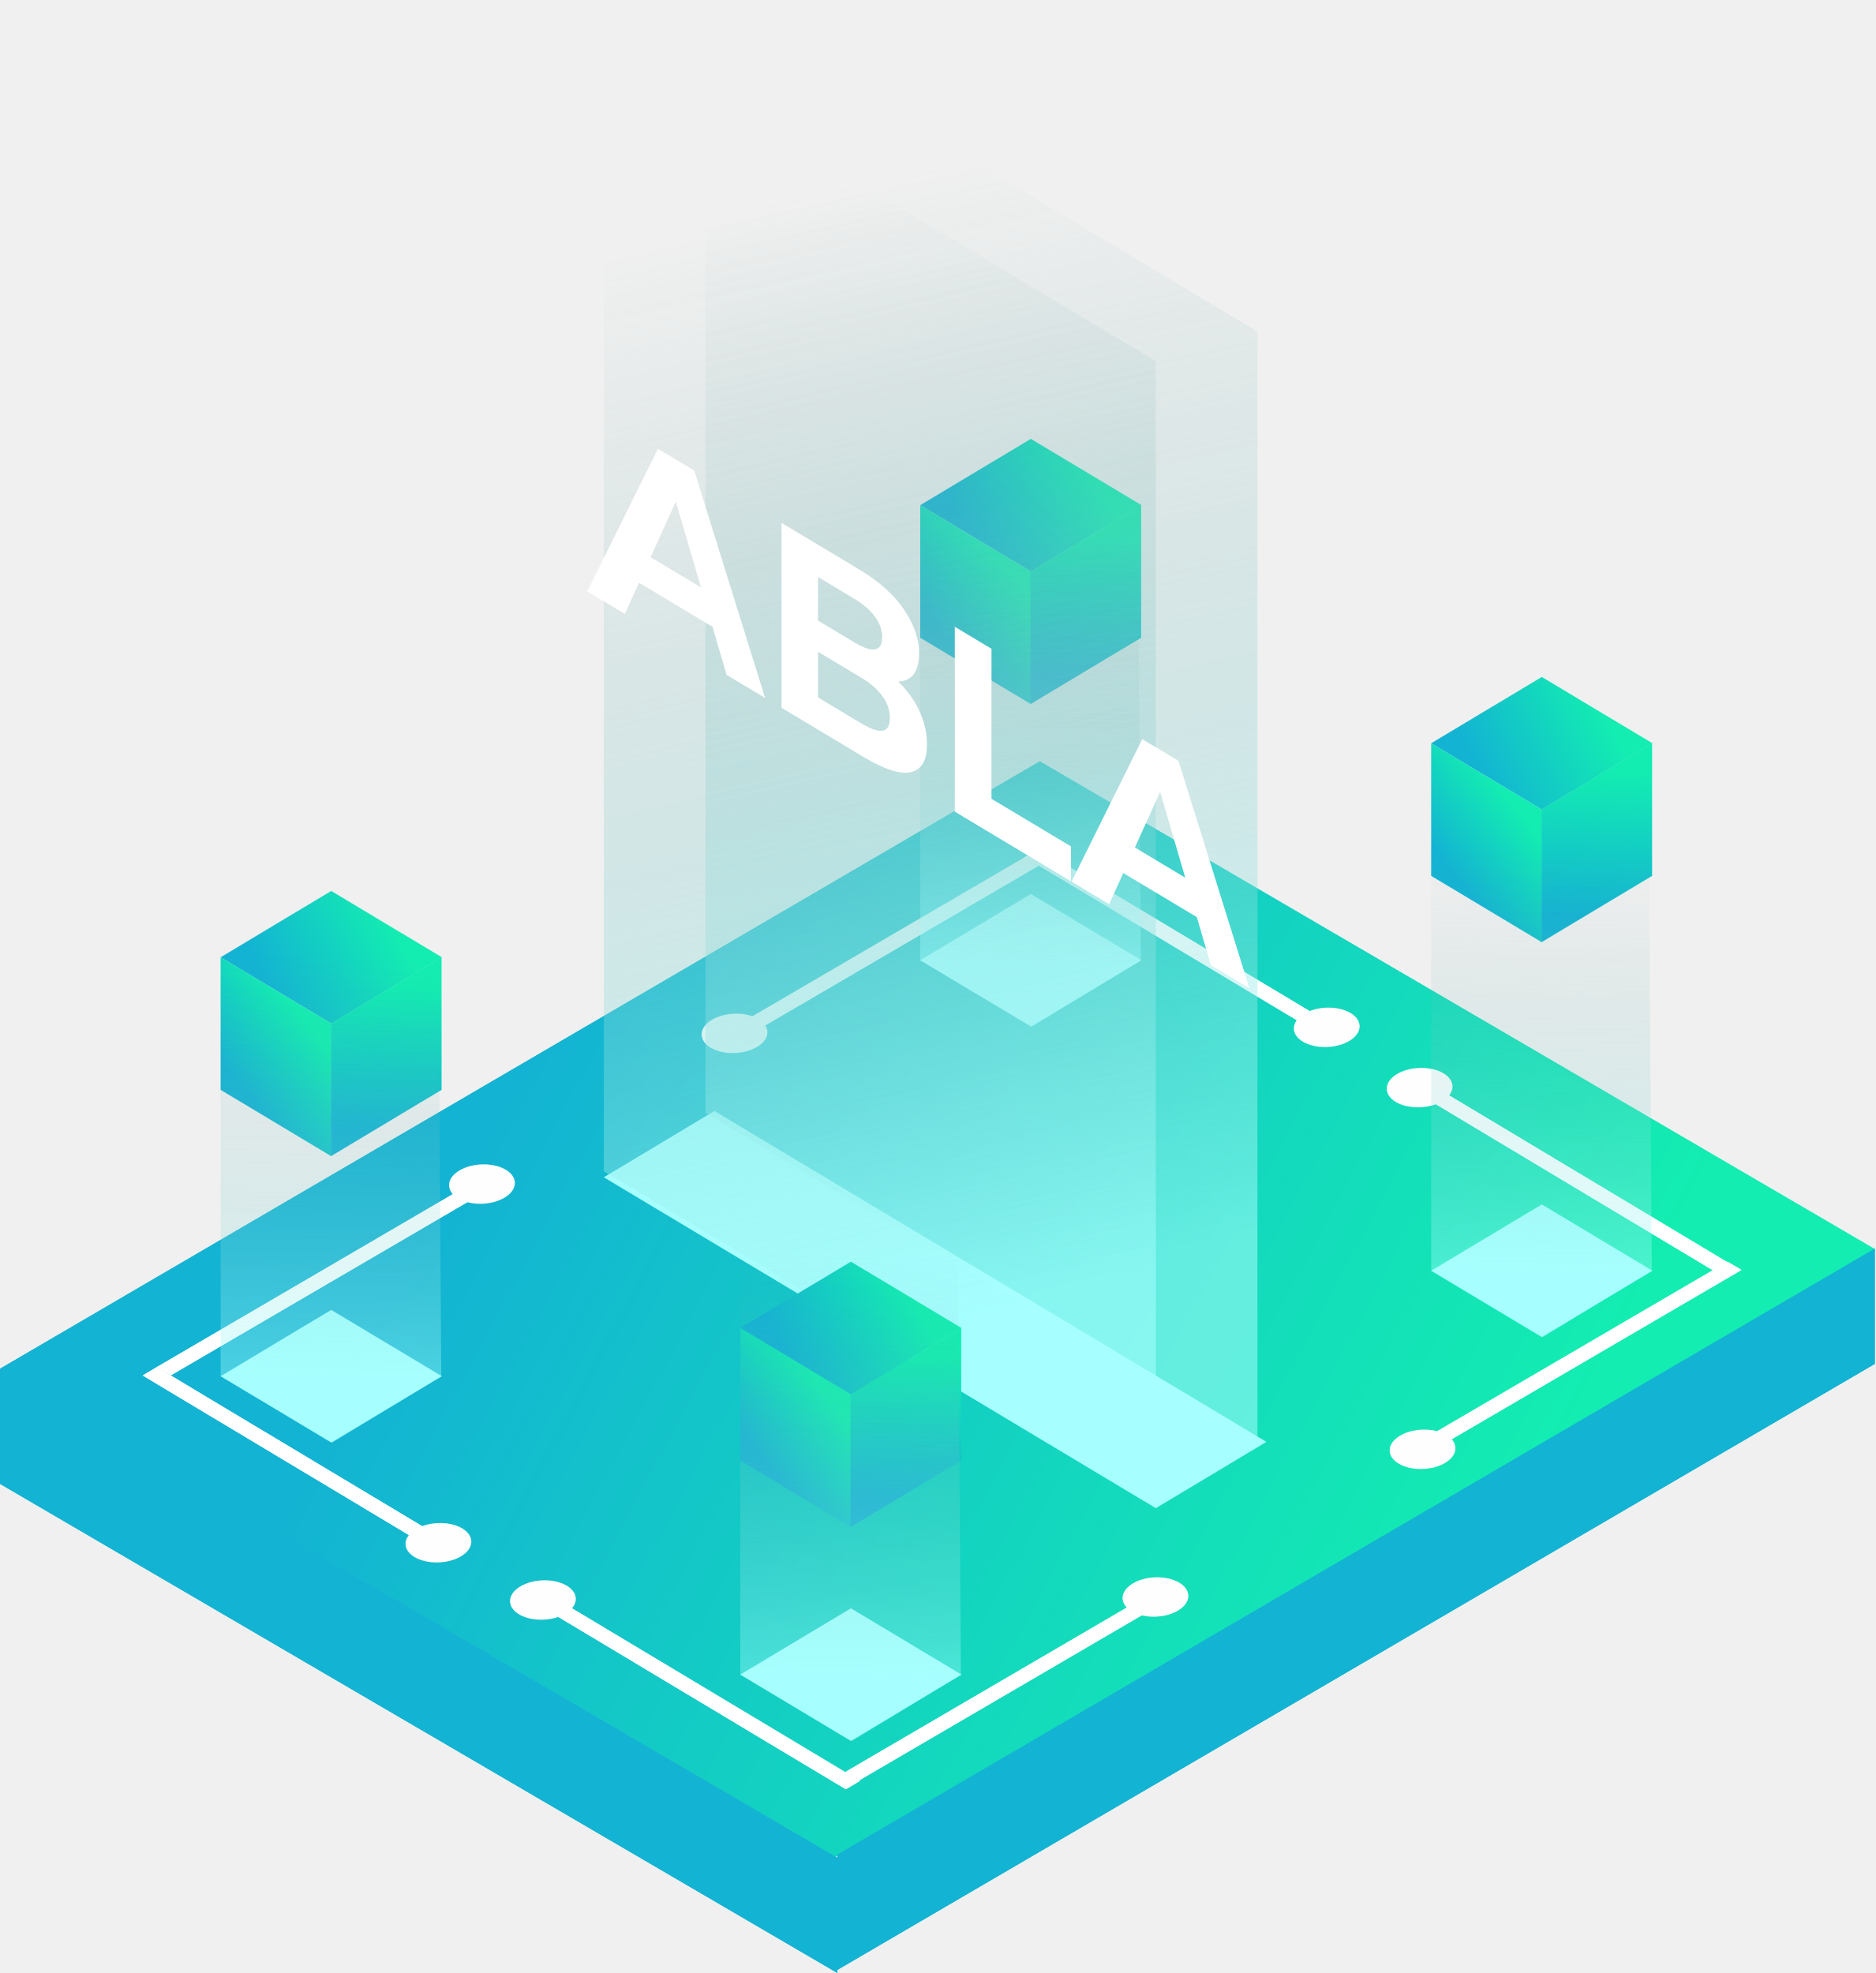
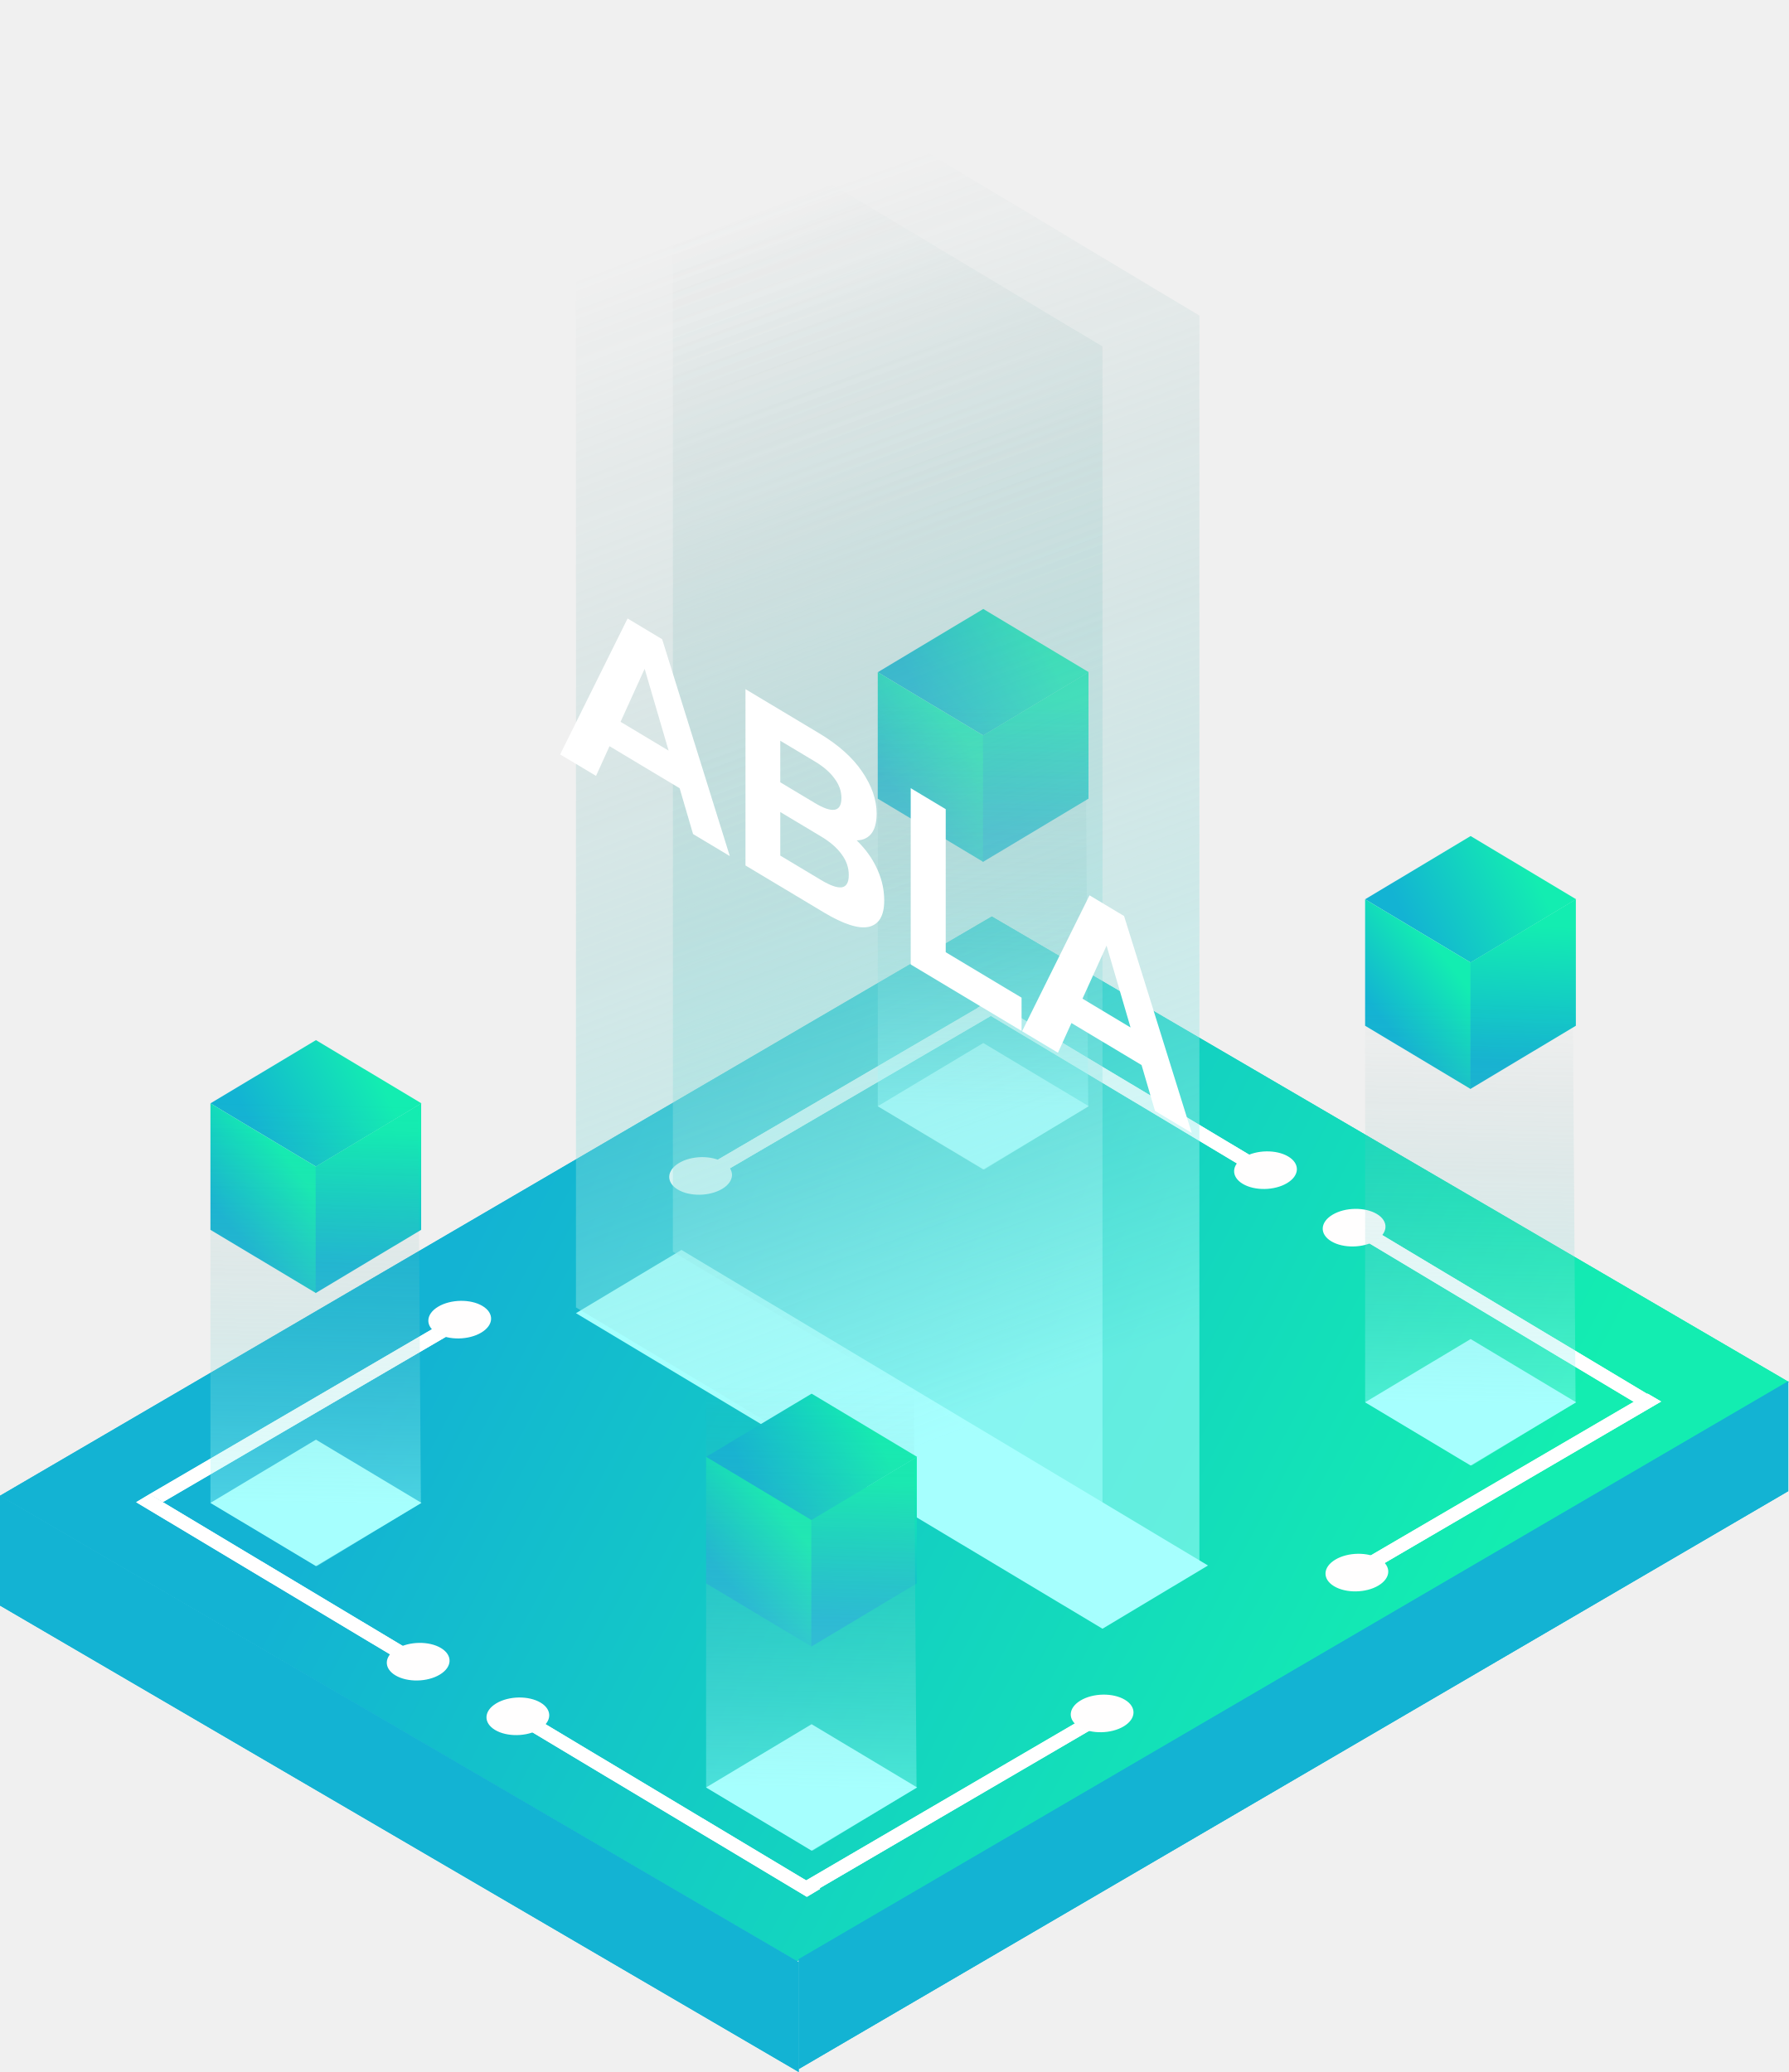
- <svg xmlns="http://www.w3.org/2000/svg" width="710" height="747" viewBox="0 0 710 747" fill="none">
-   <path d="M0 518.218L393.662 288.255L710 473.048L316.338 703.011L0 518.218Z" fill="url(#paint0_linear_154_47)" />
-   <path d="M0 518.218L393.662 288.255L710 473.048L316.338 703.011L0 518.218Z" fill="url(#paint1_linear_154_47)" />
-   <path d="M59.352 517.598L174.808 450.153L180.15 453.273L64.693 520.718L59.352 517.598Z" fill="url(#paint2_linear_154_47)" />
-   <path d="M59.352 517.598L174.808 450.153L180.15 453.273L64.693 520.718L59.352 517.598Z" fill="url(#paint3_linear_154_47)" />
-   <path d="M278.062 388.794L393.519 321.348L398.861 324.468L283.404 391.914L278.062 388.794Z" fill="url(#paint4_linear_154_47)" />
-   <path d="M278.062 388.794L393.519 321.348L398.861 324.468L283.404 391.914L278.062 388.794Z" fill="url(#paint5_linear_154_47)" />
-   <path d="M316.531 672.942L431.988 605.496L437.329 608.616L321.872 676.062L316.531 672.942Z" fill="url(#paint6_linear_154_47)" />
-   <path d="M316.531 672.942L431.988 605.496L437.329 608.616L321.872 676.062L316.531 672.942Z" fill="url(#paint7_linear_154_47)" />
-   <path d="M538.547 545.132L654.004 477.687L659.345 480.807L543.888 548.252L538.547 545.132Z" fill="url(#paint8_linear_154_47)" />
-   <path d="M538.547 545.132L654.004 477.687L659.345 480.807L543.888 548.252L538.547 545.132Z" fill="url(#paint9_linear_154_47)" />
-   <path d="M59.352 517.598L174.079 586.372L168.772 589.554L54.044 520.78L59.352 517.598Z" fill="url(#paint10_linear_154_47)" />
-   <path d="M59.352 517.598L174.079 586.372L168.772 589.554L54.044 520.78L59.352 517.598Z" fill="url(#paint11_linear_154_47)" />
-   <path d="M393.281 321.349L508.009 390.123L502.701 393.304L387.974 324.53L393.281 321.349Z" fill="url(#paint12_linear_154_47)" />
-   <path d="M393.281 321.349L508.009 390.123L502.701 393.304L387.974 324.53L393.281 321.349Z" fill="url(#paint13_linear_154_47)" />
-   <path d="M539.453 409.218L654.181 477.992L648.873 481.174L534.146 412.399L539.453 409.218Z" fill="url(#paint14_linear_154_47)" />
-   <path d="M539.453 409.218L654.181 477.992L648.873 481.174L534.146 412.399L539.453 409.218Z" fill="url(#paint15_linear_154_47)" />
-   <path d="M210.836 605.496L325.563 674.27L320.256 677.452L205.528 608.678L210.836 605.496Z" fill="url(#paint16_linear_154_47)" />
-   <path d="M210.836 605.496L325.563 674.27L320.256 677.452L205.528 608.678L210.836 605.496Z" fill="url(#paint17_linear_154_47)" />
-   <path d="M0 518.181L317.019 703.372V747L0 561.809V518.181Z" fill="url(#paint18_linear_154_47)" />
-   <path d="M0 518.181L317.019 703.372V747L0 561.809V518.181Z" fill="url(#paint19_linear_154_47)" />
-   <path d="M317.023 702.204L709.791 472.763V516.391L317.023 745.831V702.204Z" fill="url(#paint20_linear_154_47)" />
-   <path d="M317.023 702.204L709.791 472.763V516.391L317.023 745.831V702.204Z" fill="url(#paint21_linear_154_47)" />
-   <ellipse cx="10.543" cy="9.988" rx="10.543" ry="9.988" transform="matrix(0.857698 -0.514154 0.857698 0.514154 164.859 448.587)" fill="#FFFEFE" />
-   <ellipse cx="10.543" cy="9.988" rx="10.543" ry="9.988" transform="matrix(0.857698 -0.514154 0.857698 0.514154 148.375 584.385)" fill="#FFFEFE" />
-   <ellipse cx="10.543" cy="9.988" rx="10.543" ry="9.988" transform="matrix(0.857698 -0.514154 0.857698 0.514154 419.844 604.926)" fill="#FFFEFE" />
-   <ellipse cx="10.543" cy="9.988" rx="10.543" ry="9.988" transform="matrix(0.857698 -0.514154 0.857698 0.514154 520.961 549.009)" fill="#FFFEFE" />
-   <ellipse cx="10.543" cy="9.988" rx="10.543" ry="9.988" transform="matrix(0.857698 -0.514154 0.857698 0.514154 519.859 412.07)" fill="#FFFEFE" />
-   <ellipse cx="10.543" cy="9.988" rx="10.543" ry="9.988" transform="matrix(0.857698 -0.514154 0.857698 0.514154 484.688 389.247)" fill="#FFFEFE" />
-   <ellipse cx="10.543" cy="9.988" rx="10.543" ry="9.988" transform="matrix(0.857698 -0.514154 0.857698 0.514154 260.477 391.529)" fill="#FFFEFE" />
-   <ellipse cx="10.543" cy="9.988" rx="10.543" ry="9.988" transform="matrix(0.857698 -0.514154 0.857698 0.514154 187.938 606.067)" fill="#FFFEFE" />
-   <rect width="48.829" height="48.829" transform="matrix(0.857698 0.514154 -0.857698 0.514154 125.406 495.945)" fill="#A6FFFE" />
-   <rect width="48.829" height="48.829" transform="matrix(0.857698 0.514154 -0.857698 0.514154 125.406 337.325)" fill="url(#paint22_linear_154_47)" />
-   <rect width="48.829" height="50.211" transform="matrix(0.857698 0.514154 0 1 83.5234 362.431)" fill="url(#paint23_linear_154_47)" />
-   <rect width="48.829" height="50.211" transform="matrix(0.857698 -0.514154 0 1 125.289 387.536)" fill="url(#paint24_linear_154_47)" />
-   <rect width="48.829" height="48.829" transform="matrix(0.857698 0.514154 -0.857698 0.514154 390.281 166.151)" fill="url(#paint25_linear_154_47)" />
-   <rect width="48.829" height="50.211" transform="matrix(0.857698 0.514154 0 1 348.398 191.257)" fill="url(#paint26_linear_154_47)" />
-   <rect width="48.829" height="50.211" transform="matrix(0.857698 -0.514154 0 1 390.164 216.362)" fill="url(#paint27_linear_154_47)" />
-   <rect width="48.829" height="48.829" transform="matrix(0.857698 0.514154 -0.857698 0.514154 583.719 256.303)" fill="url(#paint28_linear_154_47)" />
-   <rect width="48.829" height="50.211" transform="matrix(0.857698 0.514154 0 1 541.836 281.408)" fill="url(#paint29_linear_154_47)" />
-   <rect width="48.829" height="50.211" transform="matrix(0.857698 -0.514154 0 1 583.602 306.514)" fill="url(#paint30_linear_154_47)" />
-   <rect width="48.829" height="48.829" transform="matrix(0.857698 0.514154 -0.857698 0.514154 322.141 608.92)" fill="#A6FFFE" />
-   <rect width="48.829" height="48.829" transform="matrix(0.857698 0.514154 -0.857698 0.514154 390.281 338.466)" fill="#A6FFFE" />
-   <rect width="243.661" height="48.829" transform="matrix(0.857698 0.514154 -0.857698 0.514154 270.484 420.629)" fill="#A6FFFE" />
-   <rect width="243.661" height="431.963" transform="matrix(0.857698 0.514154 0 1 228.609 11.4883)" fill="url(#paint31_linear_154_47)" />
-   <rect width="243.661" height="421.048" transform="matrix(0.857698 0.514154 0 1 267.078 0.273438)" fill="url(#paint32_linear_154_47)" />
-   <rect width="48.829" height="48.829" transform="matrix(0.857698 0.514154 -0.857698 0.514154 583.719 456.005)" fill="#A6FFFE" />
-   <rect width="48.829" height="48.829" transform="matrix(0.857698 0.514154 -0.857698 0.514154 322.141 477.687)" fill="url(#paint33_linear_154_47)" />
-   <rect width="48.829" height="50.211" transform="matrix(0.857698 0.514154 0 1 280.258 502.792)" fill="url(#paint34_linear_154_47)" />
-   <rect width="48.829" height="50.211" transform="matrix(0.857698 -0.514154 0 1 322.023 527.897)" fill="url(#paint35_linear_154_47)" />
-   <path d="M83.531 362.43H165.962L167.061 521.05L125.845 546.156L83.531 521.05V362.43Z" fill="url(#paint36_linear_154_47)" />
-   <path d="M280.266 475.404H362.696L363.795 634.025L322.58 659.13L280.266 634.025V475.404Z" fill="url(#paint37_linear_154_47)" />
-   <path d="M348.406 204.95H430.837L431.936 363.571L390.72 388.676L348.406 363.571V204.95Z" fill="url(#paint38_linear_154_47)" />
-   <path d="M541.844 322.489H624.274L625.373 481.11L584.158 506.215L541.844 481.11V322.489Z" fill="url(#paint39_linear_154_47)" />
-   <g style="mix-blend-mode:screen" filter="url(#filter0_d_154_47)">
-     <path d="M222.337 223.889L249.098 169.93L262.821 178.157L289.667 264.25L275.086 255.509L253.129 180.547L258.618 183.838L236.575 232.424L222.337 223.889ZM235.718 216.91L239.406 206.82L270.283 225.33L274.057 239.892L235.718 216.91ZM295.896 267.984V197.984L325.229 215.568C332.777 220.093 338.438 225.153 342.211 230.748C346.043 236.378 347.958 241.926 347.958 247.393C347.958 251.06 347.186 253.797 345.642 255.605C344.098 257.346 341.983 258.144 339.295 258C336.608 257.856 333.52 256.738 330.032 254.647L331.662 251.524C335.436 253.786 338.781 256.525 341.697 259.74C344.613 262.888 346.872 266.342 348.473 270.102C350.131 273.896 350.96 277.826 350.96 281.893C350.96 287.893 348.93 291.376 344.87 292.342C340.811 293.242 334.835 291.326 326.944 286.596L295.896 267.984ZM309.705 264.062L325.915 273.779C329.518 275.939 332.234 276.9 334.063 276.664C335.95 276.395 336.894 274.76 336.894 271.76C336.894 268.827 335.95 266.095 334.063 263.564C332.234 261 329.518 258.639 325.915 256.479L308.675 246.145V234.345L323.514 243.24C326.887 245.262 329.46 246.138 331.233 245.867C333.063 245.564 333.978 244.012 333.978 241.212C333.978 238.479 333.063 235.897 331.233 233.467C329.46 231.004 326.887 228.762 323.514 226.74L309.705 218.462V264.062ZM361.48 307.299V237.299L375.374 245.628V302.428L405.479 320.475V333.675L361.48 307.299ZM405.687 333.799L432.447 279.841L446.171 288.067L473.016 374.16L458.436 365.42L436.479 290.457L441.968 293.748L419.925 342.334L405.687 333.799ZM419.067 326.82L422.755 316.731L453.632 335.24L457.406 349.803L419.067 326.82Z" fill="white" />
+ <svg xmlns="http://www.w3.org/2000/svg" fill="none" viewBox="0 0.38 710 822.62">
+   <path d="M0 594.218L393.662 364.255L710 549.048L316.338 779.011L0 594.218Z" fill="url(#paint0_linear_149_25)" />
+   <path d="M0 594.218L393.662 364.255L710 549.048L316.338 779.011L0 594.218Z" fill="url(#paint1_linear_149_25)" />
+   <path d="M59.352 593.598L174.808 526.153L180.15 529.273L64.693 596.718L59.352 593.598Z" fill="url(#paint2_linear_149_25)" />
+   <path d="M59.352 593.598L174.808 526.153L180.15 529.273L64.693 596.718L59.352 593.598Z" fill="url(#paint3_linear_149_25)" />
+   <path d="M278.062 464.794L393.519 397.348L398.861 400.468L283.404 467.914L278.062 464.794Z" fill="url(#paint4_linear_149_25)" />
+   <path d="M278.062 464.794L393.519 397.348L398.861 400.468L283.404 467.914L278.062 464.794Z" fill="url(#paint5_linear_149_25)" />
+   <path d="M316.531 748.942L431.988 681.496L437.329 684.616L321.872 752.062L316.531 748.942Z" fill="url(#paint6_linear_149_25)" />
+   <path d="M316.531 748.942L431.988 681.496L437.329 684.616L321.872 752.062L316.531 748.942Z" fill="url(#paint7_linear_149_25)" />
+   <path d="M538.547 621.132L654.004 553.687L659.345 556.807L543.888 624.252L538.547 621.132Z" fill="url(#paint8_linear_149_25)" />
+   <path d="M538.547 621.132L654.004 553.687L659.345 556.807L543.888 624.252L538.547 621.132Z" fill="url(#paint9_linear_149_25)" />
+   <path d="M59.352 593.598L174.079 662.372L168.772 665.554L54.044 596.78L59.352 593.598Z" fill="url(#paint10_linear_149_25)" />
+   <path d="M59.352 593.598L174.079 662.372L168.772 665.554L54.044 596.78L59.352 593.598Z" fill="url(#paint11_linear_149_25)" />
+   <path d="M393.281 397.349L508.009 466.123L502.701 469.304L387.974 400.53L393.281 397.349Z" fill="url(#paint12_linear_149_25)" />
+   <path d="M393.281 397.349L508.009 466.123L502.701 469.304L387.974 400.53L393.281 397.349Z" fill="url(#paint13_linear_149_25)" />
+   <path d="M539.453 485.218L654.181 553.992L648.873 557.174L534.146 488.399L539.453 485.218Z" fill="url(#paint14_linear_149_25)" />
+   <path d="M539.453 485.218L654.181 553.992L648.873 557.174L534.146 488.399L539.453 485.218Z" fill="url(#paint15_linear_149_25)" />
+   <path d="M210.836 681.496L325.563 750.27L320.256 753.452L205.528 684.678L210.836 681.496Z" fill="url(#paint16_linear_149_25)" />
+   <path d="M210.836 681.496L325.563 750.27L320.256 753.452L205.528 684.678L210.836 681.496Z" fill="url(#paint17_linear_149_25)" />
+   <path d="M0 594.181L317.019 779.372V823L0 637.809V594.181Z" fill="url(#paint18_linear_149_25)" />
+   <path d="M0 594.181L317.019 779.372V823L0 637.809V594.181Z" fill="url(#paint19_linear_149_25)" />
+   <path d="M317.023 778.204L709.791 548.763V592.391L317.023 821.831V778.204Z" fill="url(#paint20_linear_149_25)" />
+   <path d="M317.023 778.204L709.791 548.763V592.391L317.023 821.831V778.204Z" fill="url(#paint21_linear_149_25)" />
+   <ellipse cx="10.543" cy="9.988" rx="10.543" ry="9.988" transform="matrix(0.857698 -0.514154 0.857698 0.514154 164.859 524.587)" fill="#FFFEFE" />
+   <ellipse cx="10.543" cy="9.988" rx="10.543" ry="9.988" transform="matrix(0.857698 -0.514154 0.857698 0.514154 148.375 660.385)" fill="#FFFEFE" />
+   <ellipse cx="10.543" cy="9.988" rx="10.543" ry="9.988" transform="matrix(0.857698 -0.514154 0.857698 0.514154 419.844 680.926)" fill="#FFFEFE" />
+   <ellipse cx="10.543" cy="9.988" rx="10.543" ry="9.988" transform="matrix(0.857698 -0.514154 0.857698 0.514154 520.961 625.009)" fill="#FFFEFE" />
+   <ellipse cx="10.543" cy="9.988" rx="10.543" ry="9.988" transform="matrix(0.857698 -0.514154 0.857698 0.514154 519.859 488.07)" fill="#FFFEFE" />
+   <ellipse cx="10.543" cy="9.988" rx="10.543" ry="9.988" transform="matrix(0.857698 -0.514154 0.857698 0.514154 484.688 465.247)" fill="#FFFEFE" />
+   <ellipse cx="10.543" cy="9.988" rx="10.543" ry="9.988" transform="matrix(0.857698 -0.514154 0.857698 0.514154 260.477 467.529)" fill="#FFFEFE" />
+   <ellipse cx="10.543" cy="9.988" rx="10.543" ry="9.988" transform="matrix(0.857698 -0.514154 0.857698 0.514154 187.938 682.067)" fill="#FFFEFE" />
+   <rect width="48.829" height="48.829" transform="matrix(0.857698 0.514154 -0.857698 0.514154 125.406 571.945)" fill="#A6FFFE" />
+   <rect width="48.829" height="48.829" transform="matrix(0.857698 0.514154 -0.857698 0.514154 125.406 413.325)" fill="url(#paint22_linear_149_25)" />
+   <rect width="48.829" height="50.211" transform="matrix(0.857698 0.514154 0 1 83.5234 438.431)" fill="url(#paint23_linear_149_25)" />
+   <rect width="48.829" height="50.211" transform="matrix(0.857698 -0.514154 0 1 125.289 463.536)" fill="url(#paint24_linear_149_25)" />
+   <rect width="48.829" height="48.829" transform="matrix(0.857698 0.514154 -0.857698 0.514154 390.281 242.151)" fill="url(#paint25_linear_149_25)" />
+   <rect width="48.829" height="50.211" transform="matrix(0.857698 0.514154 0 1 348.398 267.257)" fill="url(#paint26_linear_149_25)" />
+   <rect width="48.829" height="50.211" transform="matrix(0.857698 -0.514154 0 1 390.164 292.362)" fill="url(#paint27_linear_149_25)" />
+   <rect width="48.829" height="48.829" transform="matrix(0.857698 0.514154 -0.857698 0.514154 583.719 332.303)" fill="url(#paint28_linear_149_25)" />
+   <rect width="48.829" height="50.211" transform="matrix(0.857698 0.514154 0 1 541.836 357.408)" fill="url(#paint29_linear_149_25)" />
+   <rect width="48.829" height="50.211" transform="matrix(0.857698 -0.514154 0 1 583.602 382.514)" fill="url(#paint30_linear_149_25)" />
+   <rect width="48.829" height="48.829" transform="matrix(0.857698 0.514154 -0.857698 0.514154 322.141 684.92)" fill="#A6FFFE" />
+   <rect width="48.829" height="48.829" transform="matrix(0.857698 0.514154 -0.857698 0.514154 390.281 414.466)" fill="#A6FFFE" />
+   <rect width="243.661" height="48.829" transform="matrix(0.857698 0.514154 -0.857698 0.514154 270.484 496.629)" fill="#A6FFFE" />
+   <rect width="243.661" height="506.792" transform="matrix(0.857698 0.514154 0 1 228.609 12.6602)" fill="url(#paint31_linear_149_25)" />
+   <rect width="243.661" height="496.937" transform="matrix(0.857698 0.514154 0 1 267.078 0.384766)" fill="url(#paint32_linear_149_25)" />
+   <rect width="48.829" height="48.829" transform="matrix(0.857698 0.514154 -0.857698 0.514154 583.719 532.005)" fill="#A6FFFE" />
+   <rect width="48.829" height="48.829" transform="matrix(0.857698 0.514154 -0.857698 0.514154 322.141 553.687)" fill="url(#paint33_linear_149_25)" />
+   <rect width="48.829" height="50.211" transform="matrix(0.857698 0.514154 0 1 280.258 578.792)" fill="url(#paint34_linear_149_25)" />
+   <rect width="48.829" height="50.211" transform="matrix(0.857698 -0.514154 0 1 322.023 603.897)" fill="url(#paint35_linear_149_25)" />
+   <path d="M83.531 438.43H165.962L167.061 597.05L125.845 622.156L83.531 597.05V438.43Z" fill="url(#paint36_linear_149_25)" />
+   <path d="M280.266 551.404H362.696L363.795 710.025L322.58 735.13L280.266 710.025V551.404Z" fill="url(#paint37_linear_149_25)" />
+   <path d="M348.406 280.95H430.837L431.936 439.571L390.72 464.676L348.406 439.571V280.95Z" fill="url(#paint38_linear_149_25)" />
+   <path d="M541.844 398.489H624.274L625.373 557.11L584.158 582.215L541.844 557.11V398.489Z" fill="url(#paint39_linear_149_25)" />
+   <g style="mix-blend-mode:screen" filter="url(#filter0_d_149_25)">
+     <path d="M222.337 299.889L249.098 245.93L262.821 254.157L289.667 340.25L275.086 331.509L253.129 256.547L258.618 259.838L236.575 308.424L222.337 299.889ZM235.718 292.91L239.406 282.82L270.283 301.33L274.057 315.892L235.718 292.91ZM295.896 343.984V273.984L325.229 291.568C332.777 296.093 338.438 301.153 342.211 306.748C346.043 312.378 347.958 317.926 347.958 323.393C347.958 327.06 347.186 329.797 345.642 331.605C344.098 333.346 341.983 334.144 339.295 334C336.608 333.856 333.52 332.738 330.032 330.647L331.662 327.524C335.436 329.786 338.781 332.525 341.697 335.74C344.613 338.888 346.872 342.342 348.473 346.102C350.131 349.896 350.96 353.826 350.96 357.893C350.96 363.893 348.93 367.376 344.87 368.342C340.811 369.242 334.835 367.326 326.944 362.596L295.896 343.984ZM309.705 340.062L325.915 349.779C329.518 351.939 332.234 352.9 334.063 352.664C335.95 352.395 336.894 350.76 336.894 347.76C336.894 344.827 335.95 342.095 334.063 339.564C332.234 337 329.518 334.639 325.915 332.479L308.675 322.145V310.345L323.514 319.24C326.887 321.262 329.46 322.138 331.233 321.867C333.063 321.564 333.978 320.012 333.978 317.212C333.978 314.479 333.063 311.897 331.233 309.467C329.46 307.004 326.887 304.762 323.514 302.74L309.705 294.462V340.062ZM361.48 383.299V313.299L375.374 321.628V378.428L405.479 396.475V409.675L361.48 383.299ZM405.687 409.799L432.447 355.841L446.171 364.067L473.016 450.16L458.436 441.42L436.479 366.457L441.968 369.748L419.925 418.334L405.687 409.799ZM419.067 402.82L422.755 392.731L453.632 411.24L457.406 425.803L419.067 402.82Z" fill="white" />
  </g>
  <defs>
-     <filter id="filter0_d_154_47" x="218.336" y="153.889" width="258.68" height="228.271" filterUnits="userSpaceOnUse" color-interpolation-filters="sRGB">
+     <filter id="filter0_d_149_25" x="218.336" y="229.889" width="258.68" height="228.271" filterUnits="userSpaceOnUse" color-interpolation-filters="sRGB">
      <feFlood flood-opacity="0" result="BackgroundImageFix" />
      <feColorMatrix in="SourceAlpha" type="matrix" values="0 0 0 0 0 0 0 0 0 0 0 0 0 0 0 0 0 0 127 0" result="hardAlpha" />
      <feOffset dy="4" />
      <feGaussianBlur stdDeviation="2" />
      <feComposite in2="hardAlpha" operator="out" />
      <feColorMatrix type="matrix" values="0 0 0 0 0 0 0 0 0 0 0 0 0 0 0 0 0 0 0.25 0" />
-       <feBlend mode="normal" in2="BackgroundImageFix" result="effect1_dropShadow_154_47" />
-       <feBlend mode="normal" in="SourceGraphic" in2="effect1_dropShadow_154_47" result="shape" />
+       <feBlend mode="normal" in2="BackgroundImageFix" result="effect1_dropShadow_149_25" />
+       <feBlend mode="normal" in="SourceGraphic" in2="effect1_dropShadow_149_25" result="shape" />
    </filter>
-     <linearGradient id="paint0_linear_154_47" x1="649.002" y1="441.17" x2="279.507" y2="243.415" gradientUnits="userSpaceOnUse">
-       <stop stop-color="#13EDB1" />
-       <stop offset="1" stop-color="#13B3D3" />
-     </linearGradient>
-     <linearGradient id="paint1_linear_154_47" x1="649.002" y1="441.17" x2="279.507" y2="243.415" gradientUnits="userSpaceOnUse">
-       <stop stop-color="#13EDB1" />
-       <stop offset="1" stop-color="#13B3D3" />
-     </linearGradient>
-     <linearGradient id="paint2_linear_154_47" x1="178.231" y1="453.253" x2="174.932" y2="447.935" gradientUnits="userSpaceOnUse">
-       <stop stop-color="white" />
-     </linearGradient>
-     <linearGradient id="paint3_linear_154_47" x1="178.231" y1="453.253" x2="174.932" y2="447.935" gradientUnits="userSpaceOnUse">
-       <stop stop-color="white" />
-     </linearGradient>
-     <linearGradient id="paint4_linear_154_47" x1="396.942" y1="324.449" x2="393.643" y2="319.131" gradientUnits="userSpaceOnUse">
-       <stop stop-color="white" />
-     </linearGradient>
-     <linearGradient id="paint5_linear_154_47" x1="396.942" y1="324.449" x2="393.643" y2="319.131" gradientUnits="userSpaceOnUse">
-       <stop stop-color="white" />
-     </linearGradient>
-     <linearGradient id="paint6_linear_154_47" x1="435.411" y1="608.597" x2="432.111" y2="603.279" gradientUnits="userSpaceOnUse">
-       <stop stop-color="white" />
-     </linearGradient>
-     <linearGradient id="paint7_linear_154_47" x1="435.411" y1="608.597" x2="432.111" y2="603.279" gradientUnits="userSpaceOnUse">
-       <stop stop-color="white" />
-     </linearGradient>
-     <linearGradient id="paint8_linear_154_47" x1="657.427" y1="480.787" x2="654.127" y2="475.469" gradientUnits="userSpaceOnUse">
-       <stop stop-color="white" />
-     </linearGradient>
-     <linearGradient id="paint9_linear_154_47" x1="657.427" y1="480.787" x2="654.127" y2="475.469" gradientUnits="userSpaceOnUse">
-       <stop stop-color="white" />
-     </linearGradient>
-     <linearGradient id="paint10_linear_154_47" x1="168.804" y1="588.411" x2="171.831" y2="583.049" gradientUnits="userSpaceOnUse">
-       <stop stop-color="white" />
-     </linearGradient>
-     <linearGradient id="paint11_linear_154_47" x1="168.804" y1="588.411" x2="171.831" y2="583.049" gradientUnits="userSpaceOnUse">
-       <stop stop-color="white" />
-     </linearGradient>
-     <linearGradient id="paint12_linear_154_47" x1="502.734" y1="392.162" x2="505.761" y2="386.799" gradientUnits="userSpaceOnUse">
-       <stop stop-color="white" />
-     </linearGradient>
-     <linearGradient id="paint13_linear_154_47" x1="502.734" y1="392.162" x2="505.761" y2="386.799" gradientUnits="userSpaceOnUse">
-       <stop stop-color="white" />
-     </linearGradient>
-     <linearGradient id="paint14_linear_154_47" x1="648.906" y1="480.031" x2="651.933" y2="474.668" gradientUnits="userSpaceOnUse">
-       <stop stop-color="white" />
-     </linearGradient>
-     <linearGradient id="paint15_linear_154_47" x1="648.906" y1="480.031" x2="651.933" y2="474.668" gradientUnits="userSpaceOnUse">
-       <stop stop-color="white" />
-     </linearGradient>
-     <linearGradient id="paint16_linear_154_47" x1="320.289" y1="676.309" x2="323.315" y2="670.947" gradientUnits="userSpaceOnUse">
-       <stop stop-color="white" />
-     </linearGradient>
-     <linearGradient id="paint17_linear_154_47" x1="320.289" y1="676.309" x2="323.315" y2="670.947" gradientUnits="userSpaceOnUse">
-       <stop stop-color="white" />
-     </linearGradient>
-     <linearGradient id="paint18_linear_154_47" x1="288.521" y1="672.105" x2="231.453" y2="729.498" gradientUnits="userSpaceOnUse">
-       <stop offset="1" stop-color="#13B3D3" />
-     </linearGradient>
-     <linearGradient id="paint19_linear_154_47" x1="288.521" y1="672.105" x2="231.453" y2="729.498" gradientUnits="userSpaceOnUse">
-       <stop offset="1" stop-color="#13B3D3" />
-     </linearGradient>
-     <linearGradient id="paint20_linear_154_47" x1="674.483" y1="478.769" x2="701.633" y2="586.034" gradientUnits="userSpaceOnUse">
-       <stop offset="1" stop-color="#13B3D3" />
-     </linearGradient>
-     <linearGradient id="paint21_linear_154_47" x1="674.483" y1="478.769" x2="701.633" y2="586.034" gradientUnits="userSpaceOnUse">
-       <stop offset="1" stop-color="#13B3D3" />
-     </linearGradient>
-     <linearGradient id="paint22_linear_154_47" x1="34.966" y1="3.23" x2="12.342" y2="44.77" gradientUnits="userSpaceOnUse">
-       <stop stop-color="#13EDB1" />
-       <stop offset="1" stop-color="#13B3D3" />
-     </linearGradient>
-     <linearGradient id="paint23_linear_154_47" x1="34.966" y1="3.322" x2="11.353" y2="45.484" gradientUnits="userSpaceOnUse">
-       <stop stop-color="#13EDB1" />
-       <stop offset="1" stop-color="#13B3D3" />
-     </linearGradient>
-     <linearGradient id="paint24_linear_154_47" x1="34.966" y1="3.322" x2="11.353" y2="45.484" gradientUnits="userSpaceOnUse">
-       <stop stop-color="#13EDB1" />
-       <stop offset="1" stop-color="#13B3D3" />
-     </linearGradient>
-     <linearGradient id="paint25_linear_154_47" x1="34.966" y1="3.23" x2="12.342" y2="44.77" gradientUnits="userSpaceOnUse">
-       <stop stop-color="#13EDB1" />
-       <stop offset="1" stop-color="#13B3D3" />
-     </linearGradient>
-     <linearGradient id="paint26_linear_154_47" x1="34.966" y1="3.322" x2="11.353" y2="45.484" gradientUnits="userSpaceOnUse">
-       <stop stop-color="#13EDB1" />
-       <stop offset="1" stop-color="#13B3D3" />
-     </linearGradient>
-     <linearGradient id="paint27_linear_154_47" x1="34.966" y1="3.322" x2="11.353" y2="45.484" gradientUnits="userSpaceOnUse">
-       <stop stop-color="#13EDB1" />
-       <stop offset="1" stop-color="#13B3D3" />
-     </linearGradient>
-     <linearGradient id="paint28_linear_154_47" x1="34.966" y1="3.23" x2="12.342" y2="44.77" gradientUnits="userSpaceOnUse">
-       <stop stop-color="#13EDB1" />
-       <stop offset="1" stop-color="#13B3D3" />
-     </linearGradient>
-     <linearGradient id="paint29_linear_154_47" x1="34.966" y1="3.322" x2="11.353" y2="45.484" gradientUnits="userSpaceOnUse">
-       <stop stop-color="#13EDB1" />
-       <stop offset="1" stop-color="#13B3D3" />
-     </linearGradient>
-     <linearGradient id="paint30_linear_154_47" x1="34.966" y1="3.322" x2="11.353" y2="45.484" gradientUnits="userSpaceOnUse">
-       <stop stop-color="#13EDB1" />
-       <stop offset="1" stop-color="#13B3D3" />
-     </linearGradient>
-     <linearGradient id="paint31_linear_154_47" x1="127.266" y1="431.963" x2="-80.873" y2="141.223" gradientUnits="userSpaceOnUse">
+     <linearGradient id="paint0_linear_149_25" x1="649.002" y1="517.17" x2="279.507" y2="319.415" gradientUnits="userSpaceOnUse">
+       <stop stop-color="#13EDB1" />
+       <stop offset="1" stop-color="#13B3D3" />
+     </linearGradient>
+     <linearGradient id="paint1_linear_149_25" x1="649.002" y1="517.17" x2="279.507" y2="319.415" gradientUnits="userSpaceOnUse">
+       <stop stop-color="#13EDB1" />
+       <stop offset="1" stop-color="#13B3D3" />
+     </linearGradient>
+     <linearGradient id="paint2_linear_149_25" x1="178.231" y1="529.253" x2="174.932" y2="523.935" gradientUnits="userSpaceOnUse">
+       <stop stop-color="white" />
+     </linearGradient>
+     <linearGradient id="paint3_linear_149_25" x1="178.231" y1="529.253" x2="174.932" y2="523.935" gradientUnits="userSpaceOnUse">
+       <stop stop-color="white" />
+     </linearGradient>
+     <linearGradient id="paint4_linear_149_25" x1="396.942" y1="400.449" x2="393.643" y2="395.131" gradientUnits="userSpaceOnUse">
+       <stop stop-color="white" />
+     </linearGradient>
+     <linearGradient id="paint5_linear_149_25" x1="396.942" y1="400.449" x2="393.643" y2="395.131" gradientUnits="userSpaceOnUse">
+       <stop stop-color="white" />
+     </linearGradient>
+     <linearGradient id="paint6_linear_149_25" x1="435.411" y1="684.597" x2="432.111" y2="679.279" gradientUnits="userSpaceOnUse">
+       <stop stop-color="white" />
+     </linearGradient>
+     <linearGradient id="paint7_linear_149_25" x1="435.411" y1="684.597" x2="432.111" y2="679.279" gradientUnits="userSpaceOnUse">
+       <stop stop-color="white" />
+     </linearGradient>
+     <linearGradient id="paint8_linear_149_25" x1="657.427" y1="556.787" x2="654.127" y2="551.469" gradientUnits="userSpaceOnUse">
+       <stop stop-color="white" />
+     </linearGradient>
+     <linearGradient id="paint9_linear_149_25" x1="657.427" y1="556.787" x2="654.127" y2="551.469" gradientUnits="userSpaceOnUse">
+       <stop stop-color="white" />
+     </linearGradient>
+     <linearGradient id="paint10_linear_149_25" x1="168.804" y1="664.411" x2="171.831" y2="659.049" gradientUnits="userSpaceOnUse">
+       <stop stop-color="white" />
+     </linearGradient>
+     <linearGradient id="paint11_linear_149_25" x1="168.804" y1="664.411" x2="171.831" y2="659.049" gradientUnits="userSpaceOnUse">
+       <stop stop-color="white" />
+     </linearGradient>
+     <linearGradient id="paint12_linear_149_25" x1="502.734" y1="468.162" x2="505.761" y2="462.799" gradientUnits="userSpaceOnUse">
+       <stop stop-color="white" />
+     </linearGradient>
+     <linearGradient id="paint13_linear_149_25" x1="502.734" y1="468.162" x2="505.761" y2="462.799" gradientUnits="userSpaceOnUse">
+       <stop stop-color="white" />
+     </linearGradient>
+     <linearGradient id="paint14_linear_149_25" x1="648.906" y1="556.031" x2="651.933" y2="550.668" gradientUnits="userSpaceOnUse">
+       <stop stop-color="white" />
+     </linearGradient>
+     <linearGradient id="paint15_linear_149_25" x1="648.906" y1="556.031" x2="651.933" y2="550.668" gradientUnits="userSpaceOnUse">
+       <stop stop-color="white" />
+     </linearGradient>
+     <linearGradient id="paint16_linear_149_25" x1="320.289" y1="752.309" x2="323.315" y2="746.947" gradientUnits="userSpaceOnUse">
+       <stop stop-color="white" />
+     </linearGradient>
+     <linearGradient id="paint17_linear_149_25" x1="320.289" y1="752.309" x2="323.315" y2="746.947" gradientUnits="userSpaceOnUse">
+       <stop stop-color="white" />
+     </linearGradient>
+     <linearGradient id="paint18_linear_149_25" x1="288.521" y1="748.105" x2="231.453" y2="805.498" gradientUnits="userSpaceOnUse">
+       <stop offset="1" stop-color="#13B3D3" />
+     </linearGradient>
+     <linearGradient id="paint19_linear_149_25" x1="288.521" y1="748.105" x2="231.453" y2="805.498" gradientUnits="userSpaceOnUse">
+       <stop offset="1" stop-color="#13B3D3" />
+     </linearGradient>
+     <linearGradient id="paint20_linear_149_25" x1="674.483" y1="554.769" x2="701.633" y2="662.034" gradientUnits="userSpaceOnUse">
+       <stop offset="1" stop-color="#13B3D3" />
+     </linearGradient>
+     <linearGradient id="paint21_linear_149_25" x1="674.483" y1="554.769" x2="701.633" y2="662.034" gradientUnits="userSpaceOnUse">
+       <stop offset="1" stop-color="#13B3D3" />
+     </linearGradient>
+     <linearGradient id="paint22_linear_149_25" x1="34.966" y1="3.23" x2="12.342" y2="44.77" gradientUnits="userSpaceOnUse">
+       <stop stop-color="#13EDB1" />
+       <stop offset="1" stop-color="#13B3D3" />
+     </linearGradient>
+     <linearGradient id="paint23_linear_149_25" x1="34.966" y1="3.322" x2="11.353" y2="45.484" gradientUnits="userSpaceOnUse">
+       <stop stop-color="#13EDB1" />
+       <stop offset="1" stop-color="#13B3D3" />
+     </linearGradient>
+     <linearGradient id="paint24_linear_149_25" x1="34.966" y1="3.322" x2="11.353" y2="45.484" gradientUnits="userSpaceOnUse">
+       <stop stop-color="#13EDB1" />
+       <stop offset="1" stop-color="#13B3D3" />
+     </linearGradient>
+     <linearGradient id="paint25_linear_149_25" x1="34.966" y1="3.23" x2="12.342" y2="44.77" gradientUnits="userSpaceOnUse">
+       <stop stop-color="#13EDB1" />
+       <stop offset="1" stop-color="#13B3D3" />
+     </linearGradient>
+     <linearGradient id="paint26_linear_149_25" x1="34.966" y1="3.322" x2="11.353" y2="45.484" gradientUnits="userSpaceOnUse">
+       <stop stop-color="#13EDB1" />
+       <stop offset="1" stop-color="#13B3D3" />
+     </linearGradient>
+     <linearGradient id="paint27_linear_149_25" x1="34.966" y1="3.322" x2="11.353" y2="45.484" gradientUnits="userSpaceOnUse">
+       <stop stop-color="#13EDB1" />
+       <stop offset="1" stop-color="#13B3D3" />
+     </linearGradient>
+     <linearGradient id="paint28_linear_149_25" x1="34.966" y1="3.23" x2="12.342" y2="44.77" gradientUnits="userSpaceOnUse">
+       <stop stop-color="#13EDB1" />
+       <stop offset="1" stop-color="#13B3D3" />
+     </linearGradient>
+     <linearGradient id="paint29_linear_149_25" x1="34.966" y1="3.322" x2="11.353" y2="45.484" gradientUnits="userSpaceOnUse">
+       <stop stop-color="#13EDB1" />
+       <stop offset="1" stop-color="#13B3D3" />
+     </linearGradient>
+     <linearGradient id="paint30_linear_149_25" x1="34.966" y1="3.322" x2="11.353" y2="45.484" gradientUnits="userSpaceOnUse">
+       <stop stop-color="#13EDB1" />
+       <stop offset="1" stop-color="#13B3D3" />
+     </linearGradient>
+     <linearGradient id="paint31_linear_149_25" x1="127.266" y1="506.792" x2="-126.819" y2="204.277" gradientUnits="userSpaceOnUse">
      <stop stop-color="#A6FFFE" stop-opacity="0.54" />
      <stop offset="1" stop-color="#649998" stop-opacity="0" />
    </linearGradient>
-     <linearGradient id="paint32_linear_154_47" x1="127.266" y1="421.048" x2="-73.888" y2="132.78" gradientUnits="userSpaceOnUse">
+     <linearGradient id="paint32_linear_149_25" x1="127.266" y1="496.937" x2="-120.988" y2="195.502" gradientUnits="userSpaceOnUse">
      <stop stop-color="#A6FFFE" stop-opacity="0.54" />
      <stop offset="1" stop-color="#649998" stop-opacity="0" />
    </linearGradient>
-     <linearGradient id="paint33_linear_154_47" x1="34.966" y1="3.23" x2="12.342" y2="44.77" gradientUnits="userSpaceOnUse">
-       <stop stop-color="#13EDB1" />
-       <stop offset="1" stop-color="#13B3D3" />
-     </linearGradient>
-     <linearGradient id="paint34_linear_154_47" x1="34.966" y1="3.322" x2="11.353" y2="45.484" gradientUnits="userSpaceOnUse">
-       <stop stop-color="#13EDB1" />
-       <stop offset="1" stop-color="#13B3D3" />
-     </linearGradient>
-     <linearGradient id="paint35_linear_154_47" x1="34.966" y1="3.322" x2="11.353" y2="45.484" gradientUnits="userSpaceOnUse">
-       <stop stop-color="#13EDB1" />
-       <stop offset="1" stop-color="#13B3D3" />
-     </linearGradient>
-     <linearGradient id="paint36_linear_154_47" x1="123.239" y1="521.05" x2="126.489" y2="362.435" gradientUnits="userSpaceOnUse">
-       <stop stop-color="#A6FFFE" stop-opacity="0.38" />
-       <stop offset="1" stop-color="#649998" stop-opacity="0" />
-     </linearGradient>
-     <linearGradient id="paint37_linear_154_47" x1="319.974" y1="634.025" x2="323.223" y2="475.409" gradientUnits="userSpaceOnUse">
-       <stop stop-color="#A6FFFE" stop-opacity="0.38" />
-       <stop offset="1" stop-color="#649998" stop-opacity="0" />
-     </linearGradient>
-     <linearGradient id="paint38_linear_154_47" x1="388.114" y1="363.571" x2="391.364" y2="204.955" gradientUnits="userSpaceOnUse">
-       <stop stop-color="#A6FFFE" stop-opacity="0.38" />
-       <stop offset="1" stop-color="#649998" stop-opacity="0" />
-     </linearGradient>
-     <linearGradient id="paint39_linear_154_47" x1="581.552" y1="481.11" x2="584.801" y2="322.494" gradientUnits="userSpaceOnUse">
+     <linearGradient id="paint33_linear_149_25" x1="34.966" y1="3.23" x2="12.342" y2="44.77" gradientUnits="userSpaceOnUse">
+       <stop stop-color="#13EDB1" />
+       <stop offset="1" stop-color="#13B3D3" />
+     </linearGradient>
+     <linearGradient id="paint34_linear_149_25" x1="34.966" y1="3.322" x2="11.353" y2="45.484" gradientUnits="userSpaceOnUse">
+       <stop stop-color="#13EDB1" />
+       <stop offset="1" stop-color="#13B3D3" />
+     </linearGradient>
+     <linearGradient id="paint35_linear_149_25" x1="34.966" y1="3.322" x2="11.353" y2="45.484" gradientUnits="userSpaceOnUse">
+       <stop stop-color="#13EDB1" />
+       <stop offset="1" stop-color="#13B3D3" />
+     </linearGradient>
+     <linearGradient id="paint36_linear_149_25" x1="123.239" y1="597.05" x2="126.489" y2="438.435" gradientUnits="userSpaceOnUse">
+       <stop stop-color="#A6FFFE" stop-opacity="0.38" />
+       <stop offset="1" stop-color="#649998" stop-opacity="0" />
+     </linearGradient>
+     <linearGradient id="paint37_linear_149_25" x1="319.974" y1="710.025" x2="323.223" y2="551.409" gradientUnits="userSpaceOnUse">
+       <stop stop-color="#A6FFFE" stop-opacity="0.38" />
+       <stop offset="1" stop-color="#649998" stop-opacity="0" />
+     </linearGradient>
+     <linearGradient id="paint38_linear_149_25" x1="388.114" y1="439.571" x2="391.364" y2="280.955" gradientUnits="userSpaceOnUse">
+       <stop stop-color="#A6FFFE" stop-opacity="0.38" />
+       <stop offset="1" stop-color="#649998" stop-opacity="0" />
+     </linearGradient>
+     <linearGradient id="paint39_linear_149_25" x1="581.552" y1="557.11" x2="584.801" y2="398.494" gradientUnits="userSpaceOnUse">
      <stop stop-color="#A6FFFE" stop-opacity="0.38" />
      <stop offset="1" stop-color="#649998" stop-opacity="0" />
    </linearGradient>
  </defs>
</svg>
